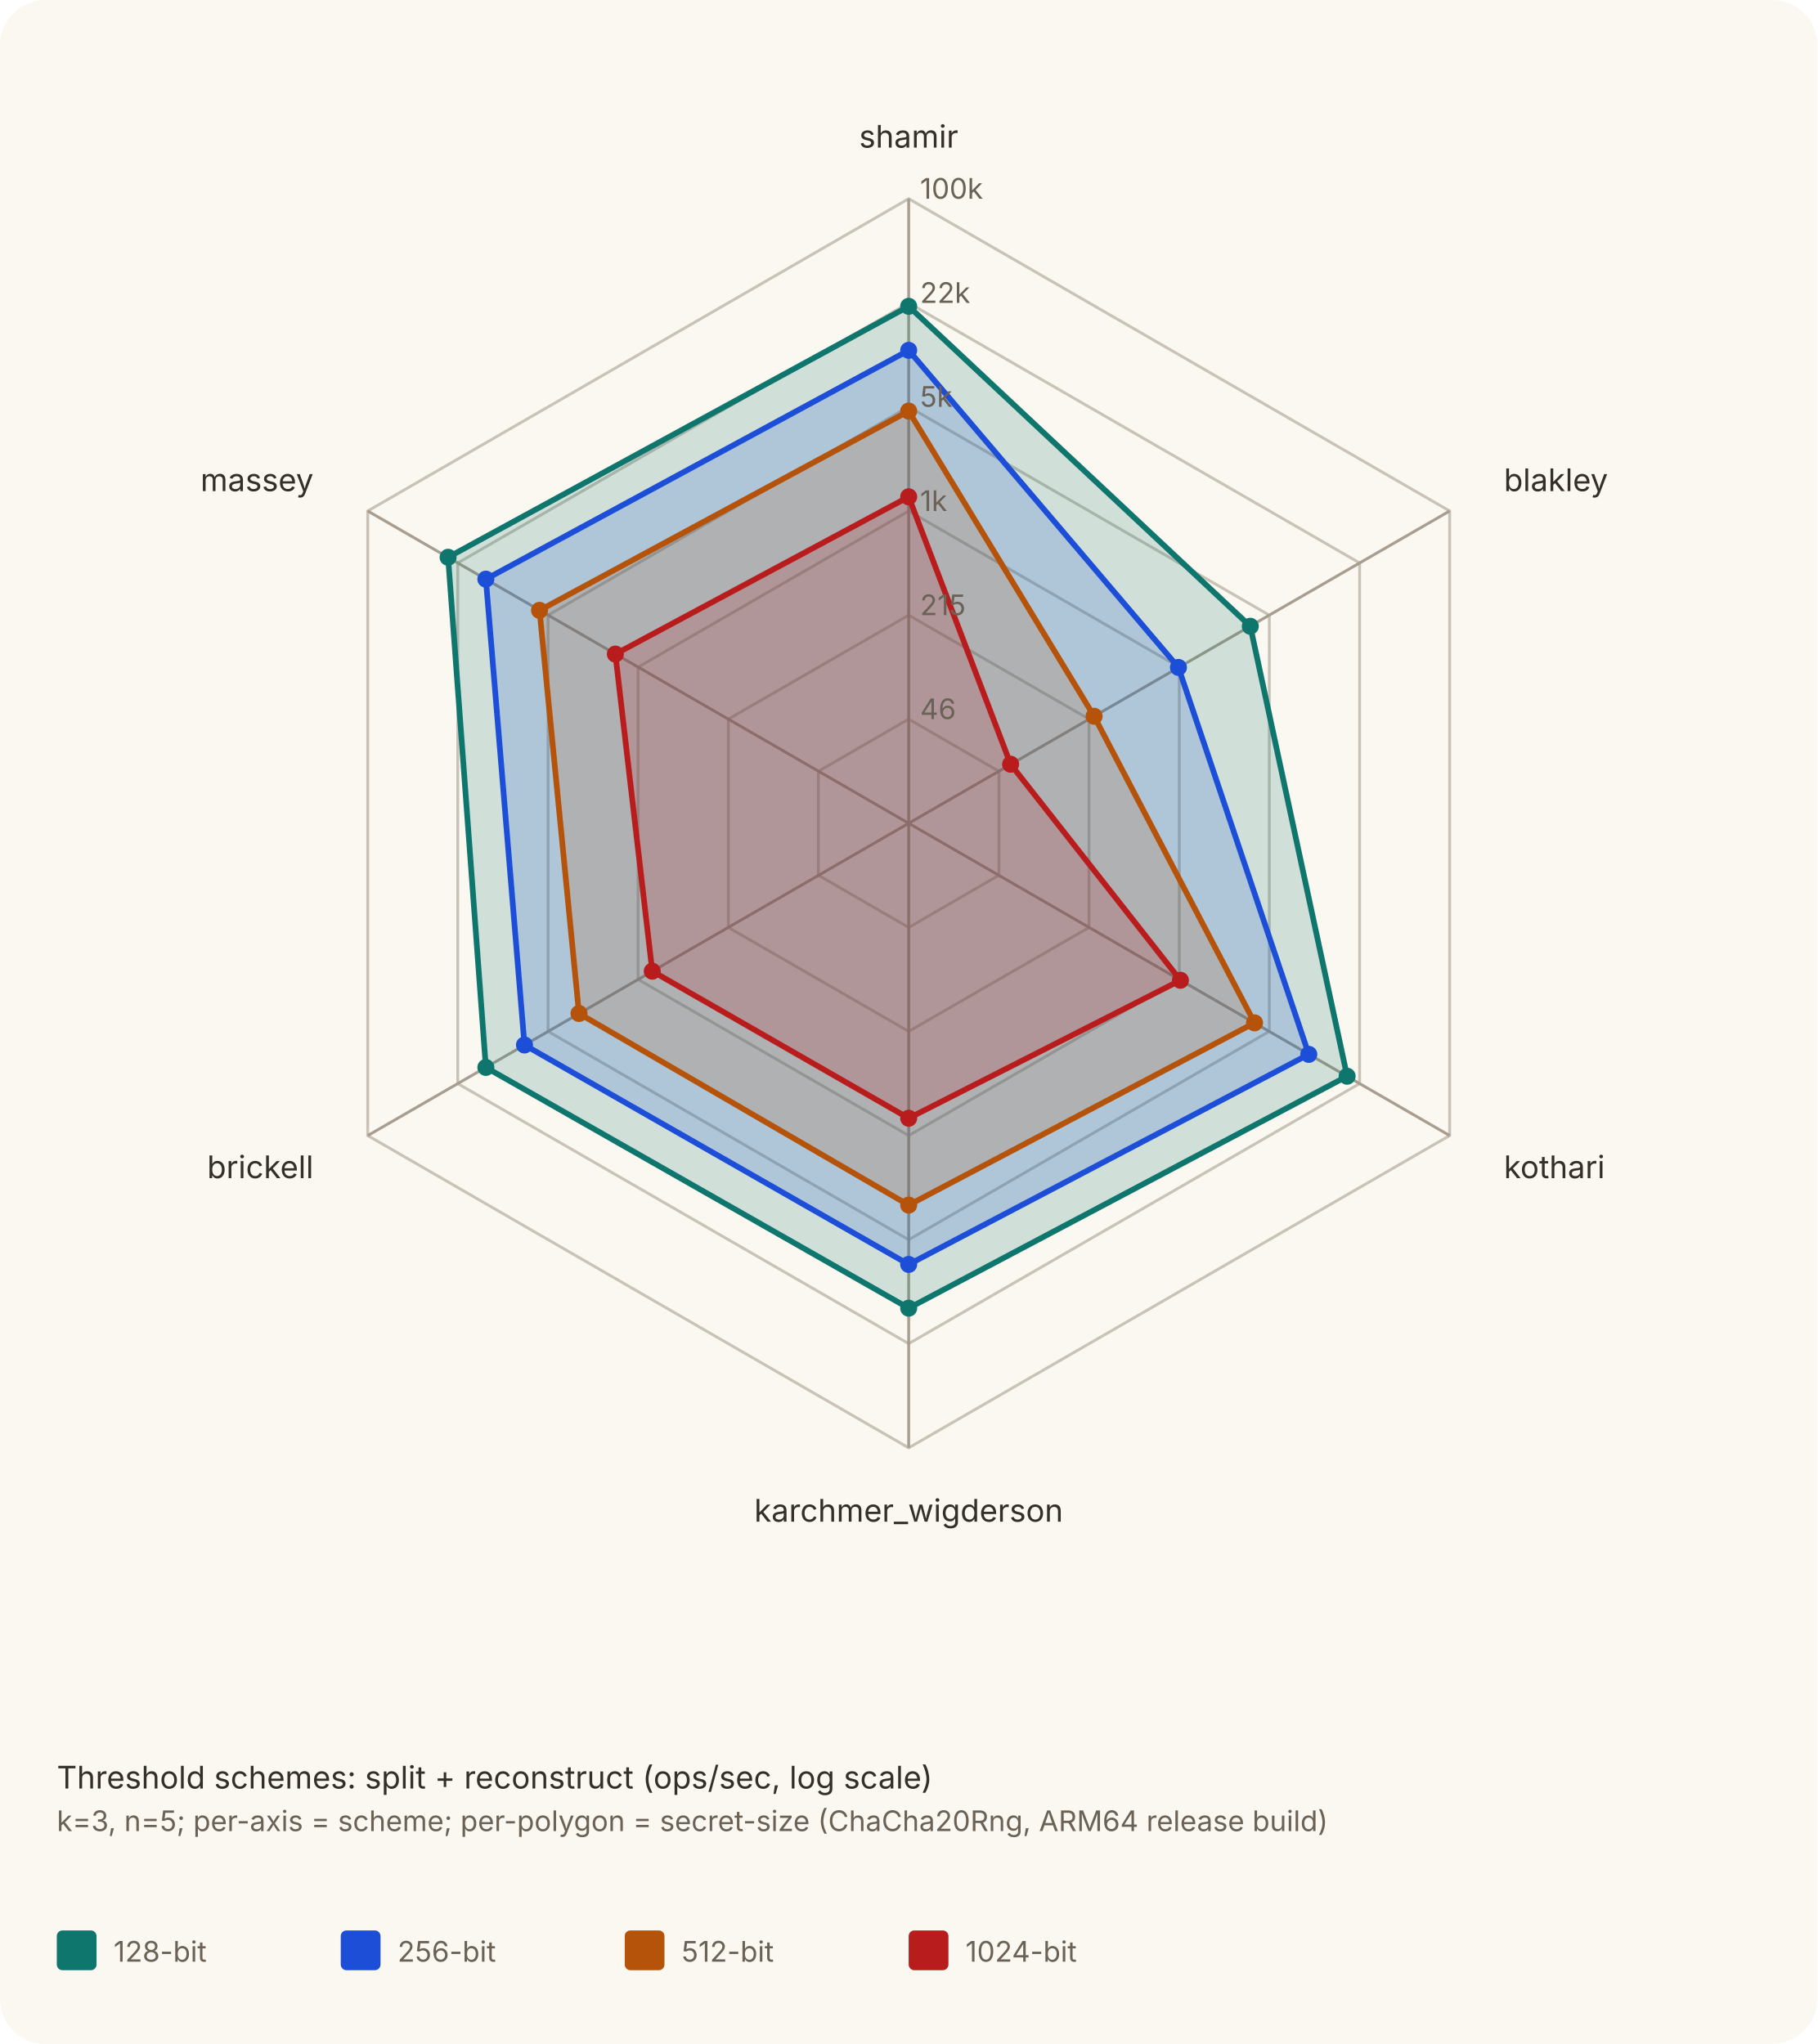
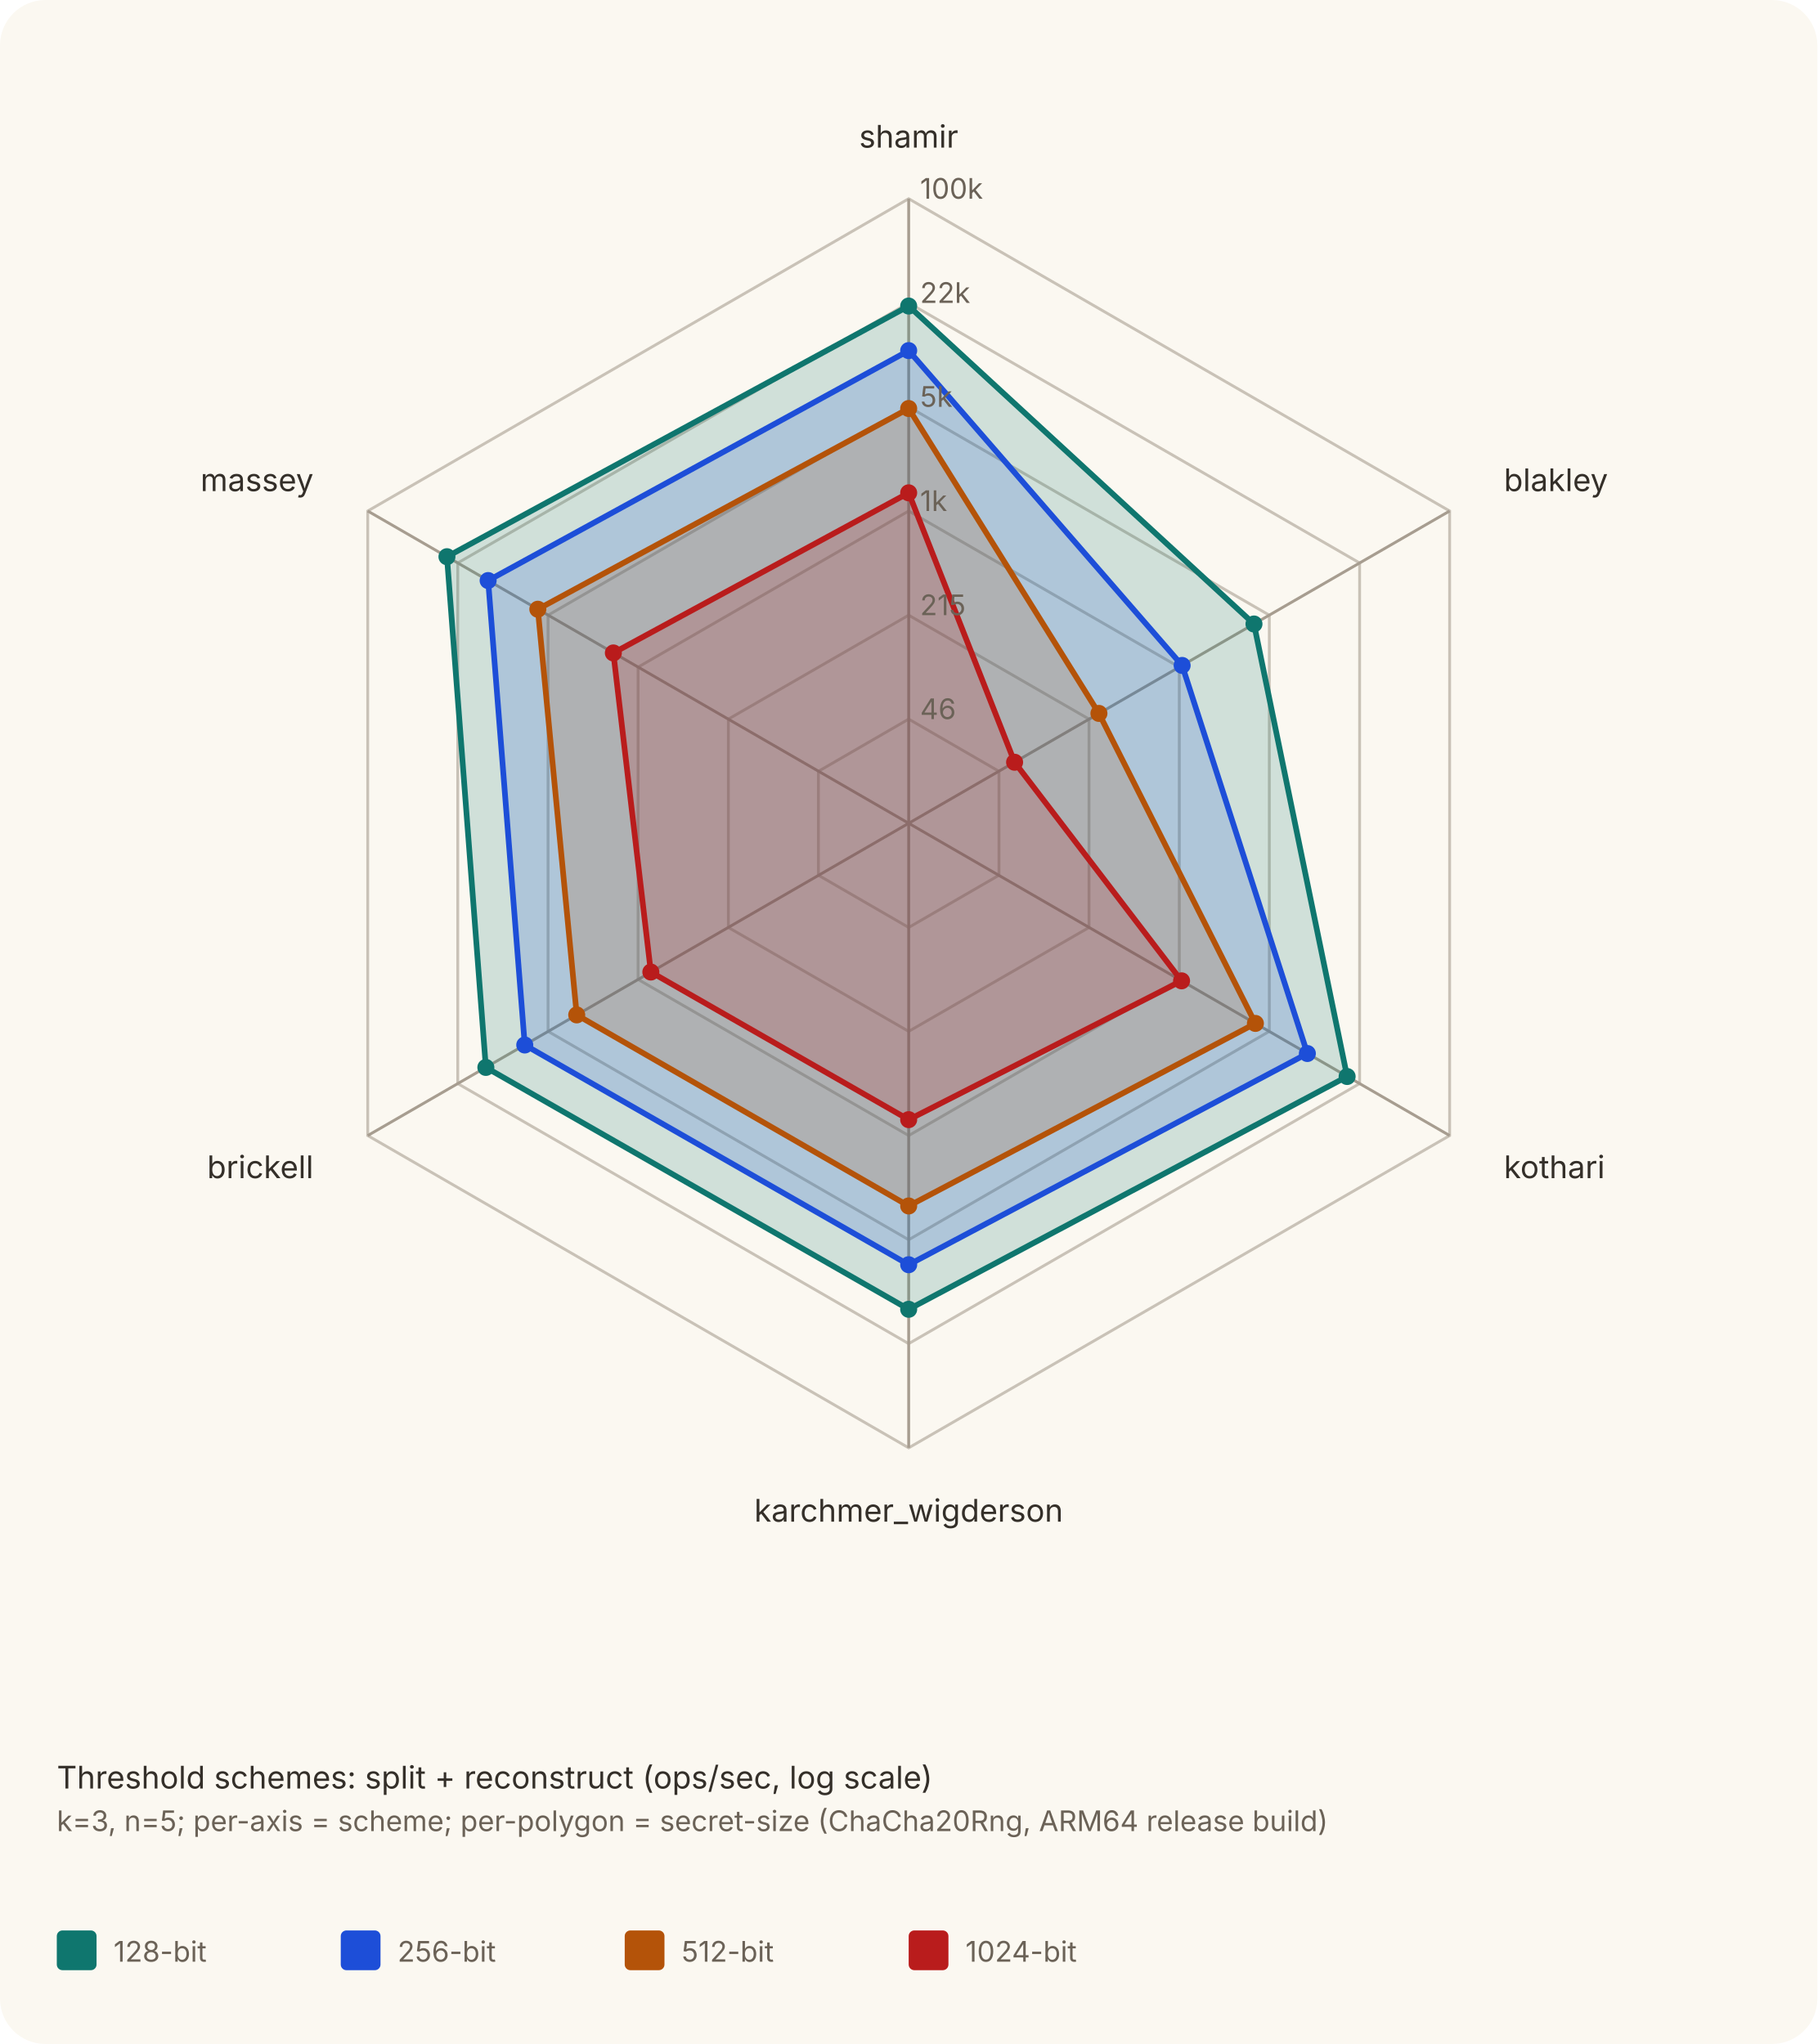
<svg xmlns="http://www.w3.org/2000/svg" width="640" height="720" viewBox="0 0 640 720" role="img" aria-labelledby="title desc">
  <style>
    .bg { fill: #fbf8f1; }
    .grid { fill: none; stroke: #c9c2b7; stroke-width: 1; }
    .axis { stroke: #a79d90; stroke-width: 1; }
    .label { fill: #342f29; font: 11px ui-sans-serif, -apple-system, BlinkMacSystemFont, "Segoe UI", sans-serif; }
    .small { fill: #6b6257; font: 10px ui-sans-serif, -apple-system, BlinkMacSystemFont, "Segoe UI", sans-serif; }
  </style>
  <rect class="bg" x="0" y="0" width="640" height="720" rx="16" />
  <polygon class="grid" points="320.0,253.3 351.8,271.7 351.8,308.3 320.0,326.7 288.2,308.3 288.2,271.7" />
  <polygon class="grid" points="320.0,216.7 383.5,253.3 383.5,326.7 320.0,363.3 256.5,326.7 256.5,253.3" />
  <polygon class="grid" points="320.0,180.0 415.3,235.0 415.3,345.0 320.0,400.0 224.7,345.0 224.7,235.0" />
  <polygon class="grid" points="320.0,143.3 447.0,216.7 447.0,363.3 320.0,436.7 193.0,363.3 193.0,216.7" />
  <polygon class="grid" points="320.0,106.7 478.8,198.3 478.8,381.7 320.0,473.3 161.2,381.7 161.2,198.3" />
  <polygon class="grid" points="320.0,70.0 510.5,180.0 510.5,400.0 320.0,510.0 129.5,400.0 129.5,180.0" />
  <line class="axis" x1="320" y1="290" x2="320.0" y2="70.0" />
  <line class="axis" x1="320" y1="290" x2="510.5" y2="180.0" />
  <line class="axis" x1="320" y1="290" x2="510.5" y2="400.0" />
  <line class="axis" x1="320" y1="290" x2="320.0" y2="510.0" />
  <line class="axis" x1="320" y1="290" x2="129.5" y2="400.0" />
  <line class="axis" x1="320" y1="290" x2="129.5" y2="180.0" />
-   <polygon points="320.0,107.9 440.3,220.6 474.4,379.1 320.0,460.8 171.1,376.0 157.8,196.3" fill="#0f766e" fill-opacity="0.18" stroke="#0f766e" stroke-width="2" />
-   <circle cx="320.0" cy="107.9" r="3" fill="#0f766e" />
-   <circle cx="440.3" cy="220.6" r="3" fill="#0f766e" />
-   <circle cx="474.4" cy="379.1" r="3" fill="#0f766e" />
-   <circle cx="320.0" cy="460.8" r="3" fill="#0f766e" />
+   <polygon points="320.0,107.8 441.6,219.8 474.4,379.2 320.0,461.2 171.1,376.0 157.4,196.1" fill="#0f766e" fill-opacity="0.18" stroke="#0f766e" stroke-width="2" />
+   <circle cx="320.0" cy="107.8" r="3" fill="#0f766e" />
+   <circle cx="441.6" cy="219.8" r="3" fill="#0f766e" />
+   <circle cx="474.4" cy="379.2" r="3" fill="#0f766e" />
+   <circle cx="320.0" cy="461.2" r="3" fill="#0f766e" />
  <circle cx="171.1" cy="376.0" r="3" fill="#0f766e" />
-   <circle cx="157.8" cy="196.3" r="3" fill="#0f766e" />
-   <polygon points="320.0,123.4 415.0,235.1 460.9,371.4 320.0,445.4 184.7,368.1 171.1,204.0" fill="#1d4ed8" fill-opacity="0.18" stroke="#1d4ed8" stroke-width="2" />
-   <circle cx="320.0" cy="123.4" r="3" fill="#1d4ed8" />
-   <circle cx="415.0" cy="235.1" r="3" fill="#1d4ed8" />
-   <circle cx="460.9" cy="371.4" r="3" fill="#1d4ed8" />
-   <circle cx="320.0" cy="445.4" r="3" fill="#1d4ed8" />
-   <circle cx="184.7" cy="368.1" r="3" fill="#1d4ed8" />
-   <circle cx="171.1" cy="204.0" r="3" fill="#1d4ed8" />
-   <polygon points="320.0,144.8 385.3,252.3 441.8,360.3 320.0,424.5 203.9,357.0 190.0,215.0" fill="#b45309" fill-opacity="0.18" stroke="#b45309" stroke-width="2" />
-   <circle cx="320.0" cy="144.8" r="3" fill="#b45309" />
-   <circle cx="385.3" cy="252.3" r="3" fill="#b45309" />
-   <circle cx="441.8" cy="360.3" r="3" fill="#b45309" />
-   <circle cx="320.0" cy="424.5" r="3" fill="#b45309" />
-   <circle cx="203.9" cy="357.0" r="3" fill="#b45309" />
-   <circle cx="190.0" cy="215.0" r="3" fill="#b45309" />
-   <polygon points="320.0,175.0 355.9,269.2 415.7,345.3 320.0,393.9 229.7,342.1 216.7,230.4" fill="#b91c1c" fill-opacity="0.18" stroke="#b91c1c" stroke-width="2" />
-   <circle cx="320.0" cy="175.0" r="3" fill="#b91c1c" />
-   <circle cx="355.9" cy="269.2" r="3" fill="#b91c1c" />
-   <circle cx="415.7" cy="345.3" r="3" fill="#b91c1c" />
-   <circle cx="320.0" cy="393.9" r="3" fill="#b91c1c" />
-   <circle cx="229.7" cy="342.1" r="3" fill="#b91c1c" />
-   <circle cx="216.7" cy="230.4" r="3" fill="#b91c1c" />
+   <circle cx="157.4" cy="196.1" r="3" fill="#0f766e" />
+   <polygon points="320.0,123.5 416.3,234.4 460.4,371.1 320.0,445.5 184.8,368.1 171.9,204.5" fill="#1d4ed8" fill-opacity="0.18" stroke="#1d4ed8" stroke-width="2" />
+   <circle cx="320.0" cy="123.5" r="3" fill="#1d4ed8" />
+   <circle cx="416.3" cy="234.4" r="3" fill="#1d4ed8" />
+   <circle cx="460.4" cy="371.1" r="3" fill="#1d4ed8" />
+   <circle cx="320.0" cy="445.5" r="3" fill="#1d4ed8" />
+   <circle cx="184.8" cy="368.1" r="3" fill="#1d4ed8" />
+   <circle cx="171.9" cy="204.5" r="3" fill="#1d4ed8" />
+   <polygon points="320.0,143.9 387.0,251.3 442.1,360.5 320.0,424.8 203.1,357.5 189.4,214.6" fill="#b45309" fill-opacity="0.18" stroke="#b45309" stroke-width="2" />
+   <circle cx="320.0" cy="143.9" r="3" fill="#b45309" />
+   <circle cx="387.0" cy="251.3" r="3" fill="#b45309" />
+   <circle cx="442.1" cy="360.5" r="3" fill="#b45309" />
+   <circle cx="320.0" cy="424.8" r="3" fill="#b45309" />
+   <circle cx="203.1" cy="357.5" r="3" fill="#b45309" />
+   <circle cx="189.4" cy="214.6" r="3" fill="#b45309" />
+   <polygon points="320.0,173.6 357.3,268.5 416.1,345.5 320.0,394.4 229.2,342.4 216.0,230.0" fill="#b91c1c" fill-opacity="0.18" stroke="#b91c1c" stroke-width="2" />
+   <circle cx="320.0" cy="173.6" r="3" fill="#b91c1c" />
+   <circle cx="357.3" cy="268.5" r="3" fill="#b91c1c" />
+   <circle cx="416.1" cy="345.5" r="3" fill="#b91c1c" />
+   <circle cx="320.0" cy="394.4" r="3" fill="#b91c1c" />
+   <circle cx="229.2" cy="342.4" r="3" fill="#b91c1c" />
+   <circle cx="216.0" cy="230.0" r="3" fill="#b91c1c" />
  <text class="label" x="320.0" y="52.0" text-anchor="middle">shamir</text>
  <text class="label" x="529.6" y="173.0" text-anchor="start">blakley</text>
  <text class="label" x="529.6" y="415.0" text-anchor="start">kothari</text>
  <text class="label" x="320.0" y="536.0" text-anchor="middle">karchmer_wigderson</text>
  <text class="label" x="110.4" y="415.0" text-anchor="end">brickell</text>
  <text class="label" x="110.4" y="173.0" text-anchor="end">massey</text>
  <text class="small" x="324.0" y="253.3">46</text>
  <text class="small" x="324.0" y="216.7">215</text>
  <text class="small" x="324.0" y="180.0">1k</text>
  <text class="small" x="324.0" y="143.3">5k</text>
  <text class="small" x="324.0" y="106.7">22k</text>
  <text class="small" x="324.0" y="70.0">100k</text>
  <text class="label" x="20" y="630" font-weight="bold">Threshold schemes: split + reconstruct (ops/sec, log scale)</text>
  <text class="small" x="20" y="645">k=3, n=5; per-axis = scheme; per-polygon = secret-size (ChaCha20Rng, ARM64 release build)</text>
  <rect x="20.0" y="680.0" width="14" height="14" fill="#0f766e" rx="2" />
  <text class="small" x="40.0" y="691.0">128-bit</text>
  <rect x="120.0" y="680.0" width="14" height="14" fill="#1d4ed8" rx="2" />
  <text class="small" x="140.0" y="691.0">256-bit</text>
  <rect x="220.0" y="680.0" width="14" height="14" fill="#b45309" rx="2" />
  <text class="small" x="240.0" y="691.0">512-bit</text>
  <rect x="320.0" y="680.0" width="14" height="14" fill="#b91c1c" rx="2" />
  <text class="small" x="340.0" y="691.0">1024-bit</text>
</svg>
